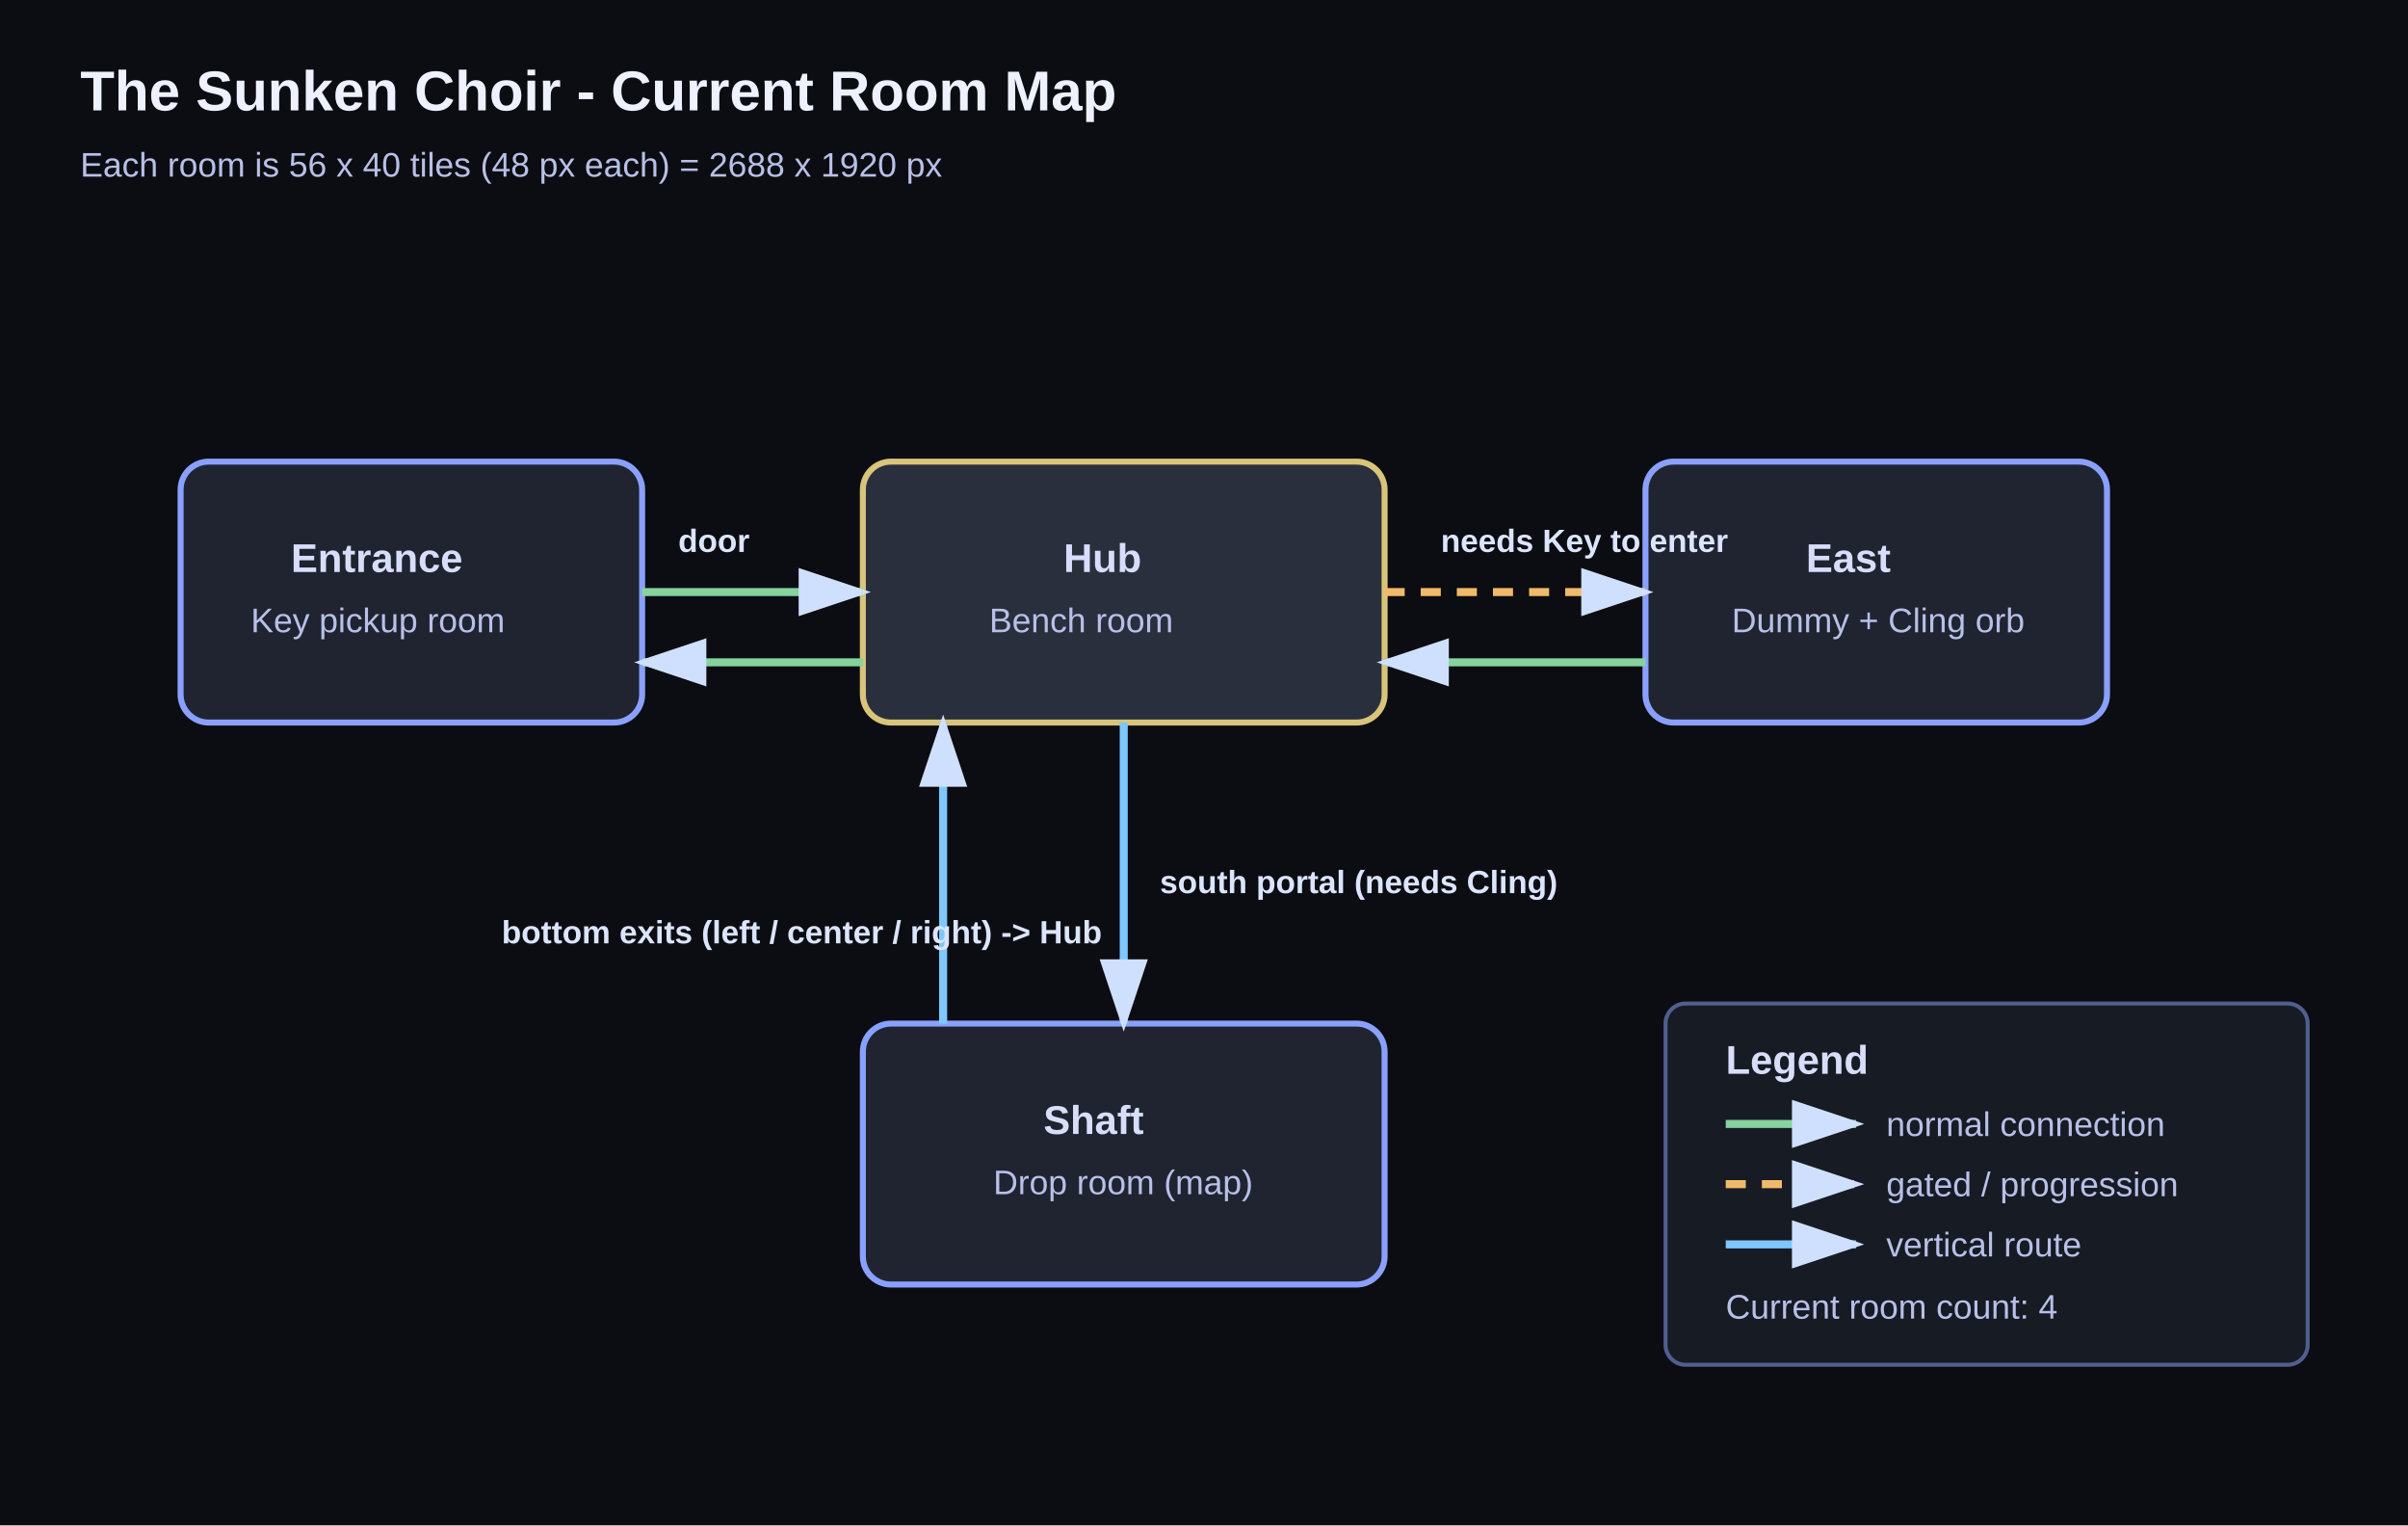
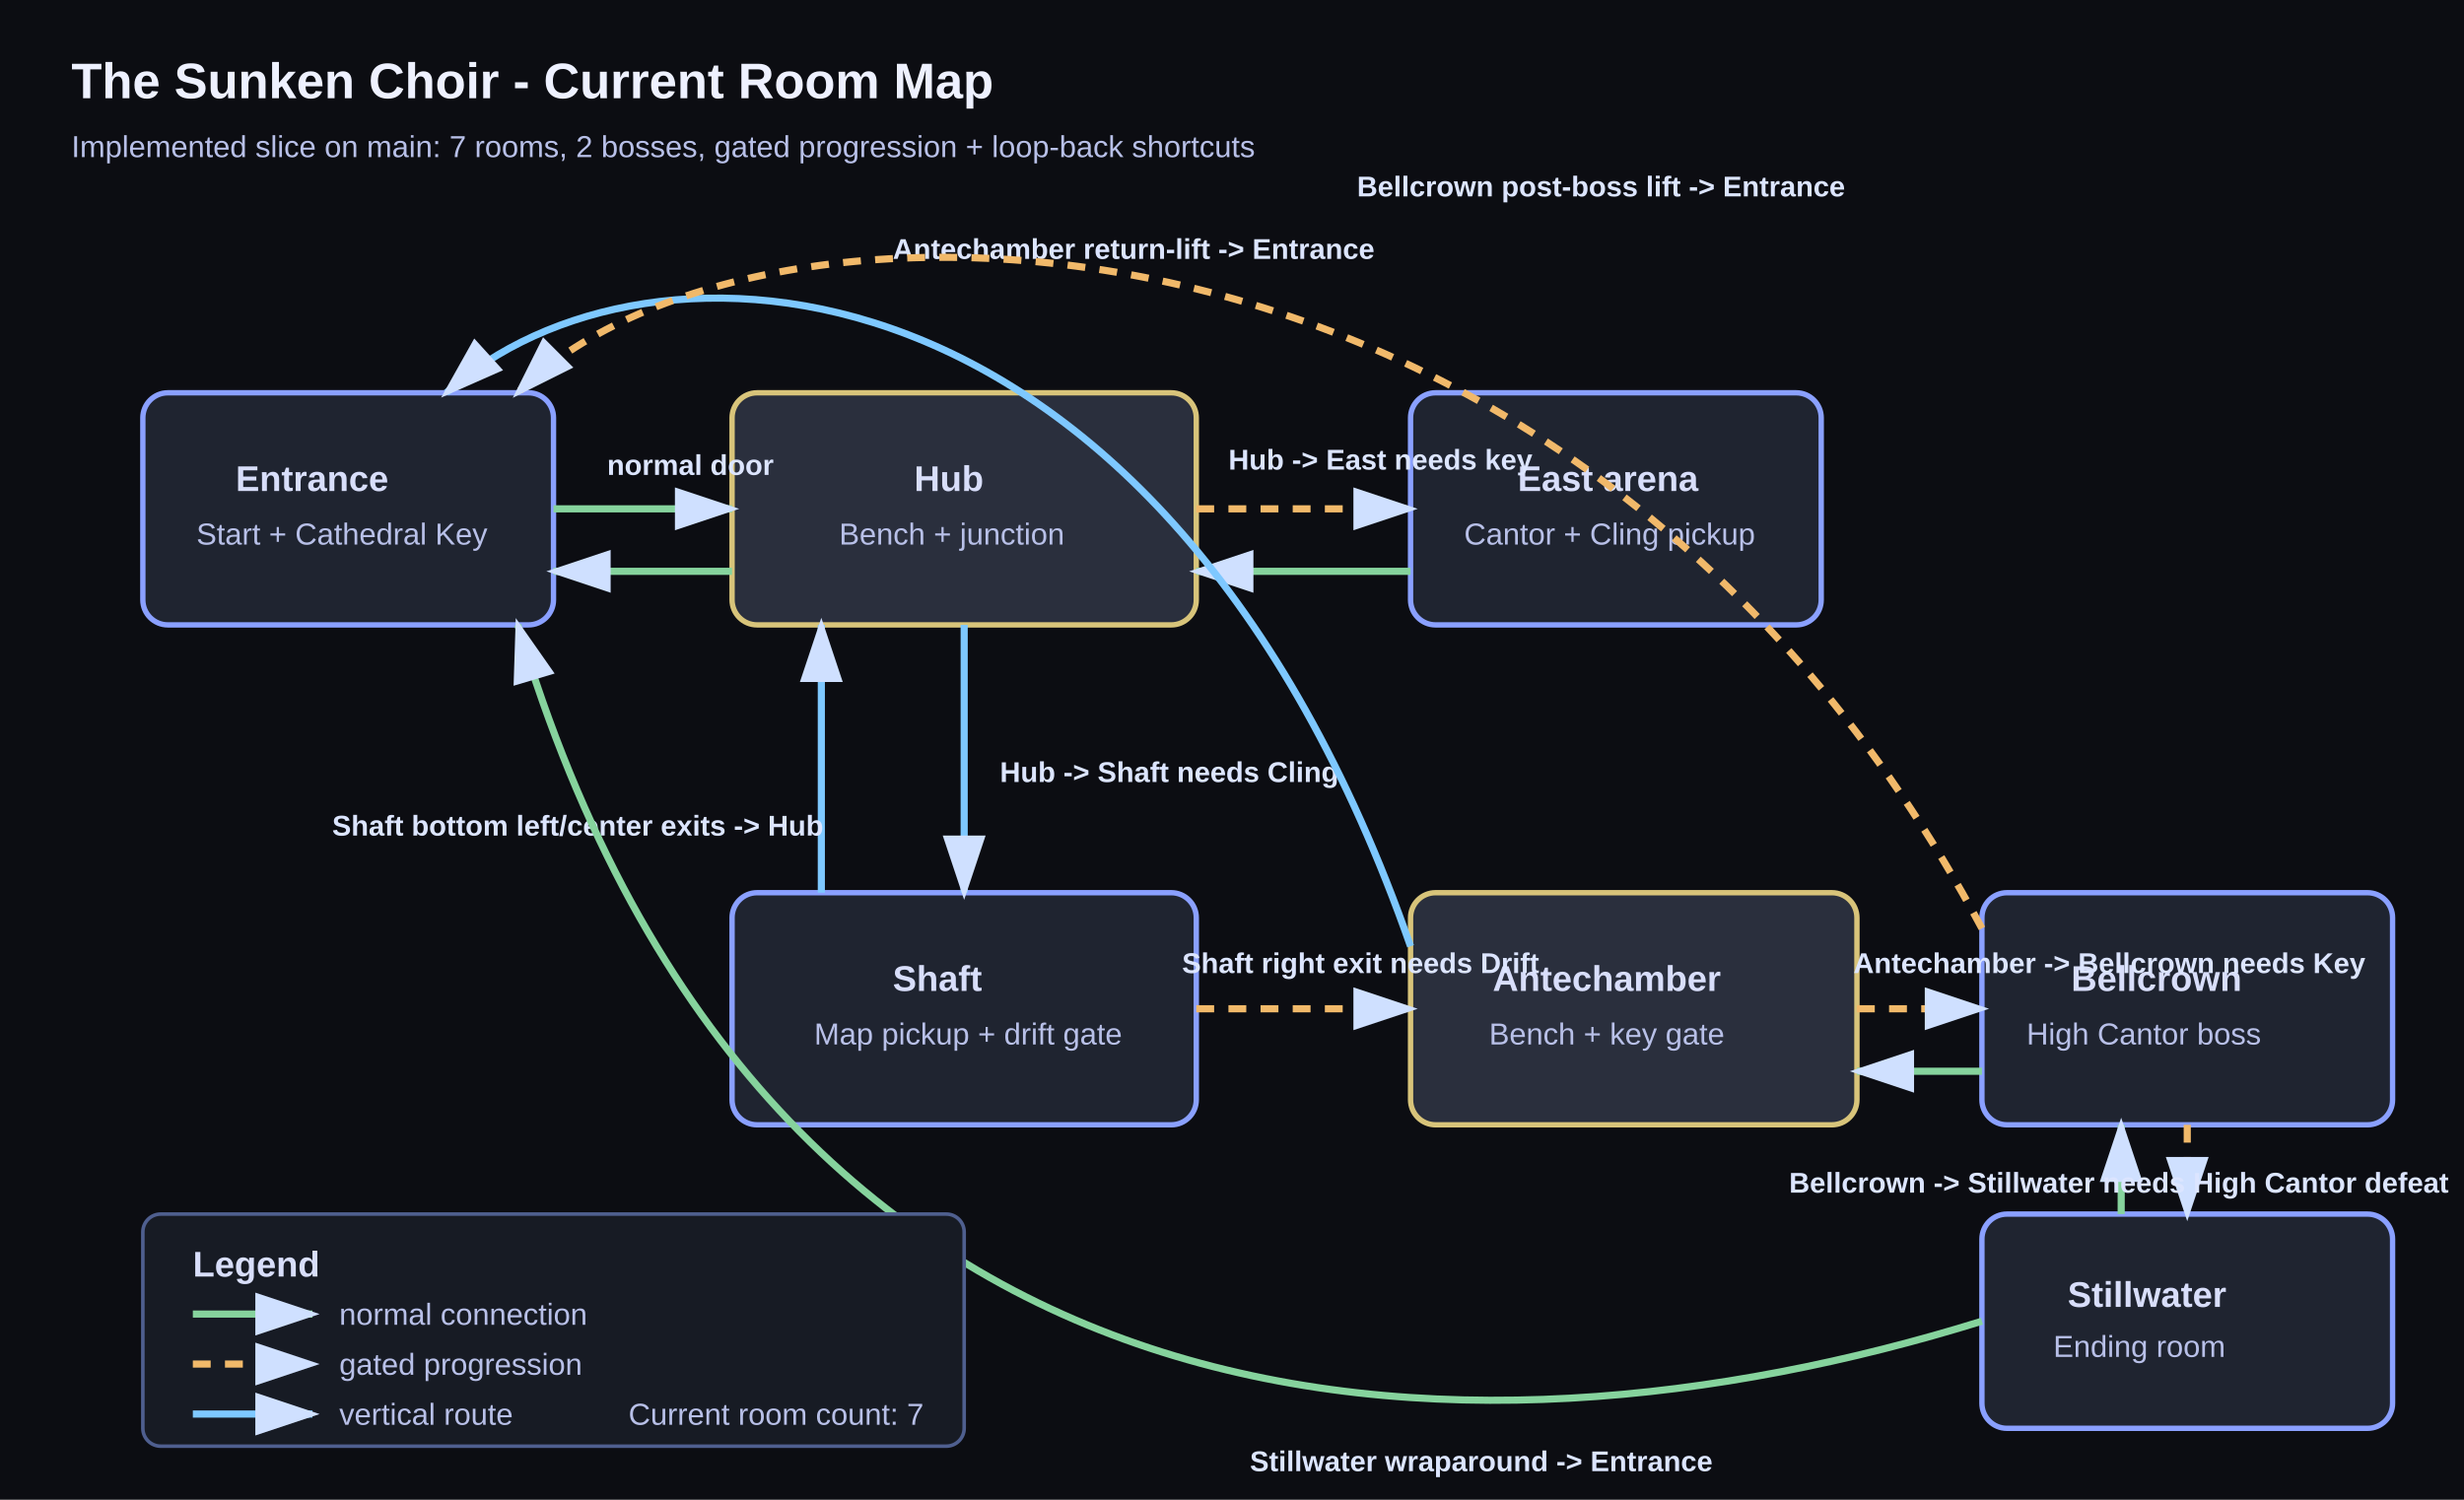
- <svg xmlns="http://www.w3.org/2000/svg" width="1200" height="760" viewBox="0 0 1200 760">
+ <svg xmlns="http://www.w3.org/2000/svg" width="1380" height="840" viewBox="0 0 1380 840">
  <defs>
    <style>
      .bg { fill: #0c0d12; }
      .room { fill: #1f2430; stroke: #8aa0ff; stroke-width: 3; rx: 14; ry: 14; }
      .hub { fill: #2a2f3d; stroke: #d8c47a; }
      .title { fill: #eef1ff; font: 700 28px Arial, sans-serif; }
      .label { fill: #d8defa; font: 600 20px Arial, sans-serif; }
      .meta { fill: #b8c0e8; font: 500 17px Arial, sans-serif; }
      .edge { stroke: #86d39d; stroke-width: 4; fill: none; marker-end: url(#arrow); }
      .edge2 { stroke: #7ec8ff; stroke-width: 4; fill: none; marker-end: url(#arrow); }
      .edgeLocked { stroke: #f1b96a; stroke-width: 4; fill: none; stroke-dasharray: 10 8; marker-end: url(#arrow); }
      .edgeText { fill: #dce5ff; font: 600 16px Arial, sans-serif; }
      .legend { fill: #171b24; stroke: #4f5f8f; stroke-width: 2; rx: 10; ry: 10; }
    </style>
    <marker id="arrow" markerWidth="10" markerHeight="10" refX="8" refY="3" orient="auto" markerUnits="strokeWidth">
      <path d="M0,0 L0,6 L9,3 z" fill="#cfe0ff" />
    </marker>
  </defs>
-   <rect class="bg" x="0" y="0" width="1200" height="760" />
+   <rect class="bg" x="0" y="0" width="1380" height="840" />
  <text class="title" x="40" y="55">The Sunken Choir - Current Room Map</text>
-   <text class="meta" x="40" y="88">Each room is 56 x 40 tiles (48 px each) = 2688 x 1920 px</text>
-   <rect class="room" x="90" y="230" width="230" height="130" />
-   <text class="label" x="145" y="285">Entrance</text>
-   <text class="meta" x="125" y="315">Key pickup room</text>
-   <rect class="room hub" x="430" y="230" width="260" height="130" />
-   <text class="label" x="530" y="285">Hub</text>
-   <text class="meta" x="493" y="315">Bench room</text>
-   <rect class="room" x="820" y="230" width="230" height="130" />
-   <text class="label" x="900" y="285">East</text>
-   <text class="meta" x="863" y="315">Dummy + Cling orb</text>
-   <rect class="room" x="430" y="510" width="260" height="130" />
-   <text class="label" x="520" y="565">Shaft</text>
-   <text class="meta" x="495" y="595">Drop room (map)</text>
-   <path class="edge" d="M320 295 C360 295, 390 295, 430 295" />
-   <path class="edge" d="M430 330 C390 330, 360 330, 320 330" />
-   <text class="edgeText" x="338" y="275">door</text>
-   <path class="edgeLocked" d="M690 295 C735 295, 775 295, 820 295" />
-   <path class="edge" d="M820 330 C775 330, 735 330, 690 330" />
-   <text class="edgeText" x="718" y="275">needs Key to enter</text>
-   <path class="edge2" d="M560 360 C560 420, 560 455, 560 510" />
-   <text class="edgeText" x="578" y="445">south portal (needs Cling)</text>
-   <path class="edge2" d="M470 510 C470 450, 470 410, 470 360" />
-   <text class="edgeText" x="250" y="470">bottom exits (left / center / right) -&gt; Hub</text>
-   <rect class="legend" x="830" y="500" width="320" height="180" />
-   <text class="label" x="860" y="535">Legend</text>
-   <line x1="860" y1="560" x2="925" y2="560" class="edge" />
-   <text class="meta" x="940" y="566">normal connection</text>
-   <line x1="860" y1="590" x2="925" y2="590" class="edgeLocked" />
-   <text class="meta" x="940" y="596">gated / progression</text>
-   <line x1="860" y1="620" x2="925" y2="620" class="edge2" />
-   <text class="meta" x="940" y="626">vertical route</text>
-   <text class="meta" x="860" y="657">Current room count: 4</text>
+   <text class="meta" x="40" y="88">Implemented slice on main: 7 rooms, 2 bosses, gated progression + loop-back shortcuts</text>
+   <rect class="room" x="80" y="220" width="230" height="130" />
+   <text class="label" x="132" y="275">Entrance</text>
+   <text class="meta" x="110" y="305">Start + Cathedral Key</text>
+   <rect class="room hub" x="410" y="220" width="260" height="130" />
+   <text class="label" x="512" y="275">Hub</text>
+   <text class="meta" x="470" y="305">Bench + junction</text>
+   <rect class="room" x="790" y="220" width="230" height="130" />
+   <text class="label" x="850" y="275">East arena</text>
+   <text class="meta" x="820" y="305">Cantor + Cling pickup</text>
+   <rect class="room" x="410" y="500" width="260" height="130" />
+   <text class="label" x="500" y="555">Shaft</text>
+   <text class="meta" x="456" y="585">Map pickup + drift gate</text>
+   <rect class="room hub" x="790" y="500" width="250" height="130" />
+   <text class="label" x="836" y="555">Antechamber</text>
+   <text class="meta" x="834" y="585">Bench + key gate</text>
+   <rect class="room" x="1110" y="500" width="230" height="130" />
+   <text class="label" x="1160" y="555">Bellcrown</text>
+   <text class="meta" x="1135" y="585">High Cantor boss</text>
+   <rect class="room" x="1110" y="680" width="230" height="120" />
+   <text class="label" x="1158" y="732">Stillwater</text>
+   <text class="meta" x="1150" y="760">Ending room</text>
+   <path class="edge" d="M310 285 C350 285, 370 285, 410 285" />
+   <path class="edge" d="M410 320 C370 320, 350 320, 310 320" />
+   <text class="edgeText" x="340" y="266">normal door</text>
+   <path class="edgeLocked" d="M670 285 C710 285, 750 285, 790 285" />
+   <path class="edge" d="M790 320 C750 320, 710 320, 670 320" />
+   <text class="edgeText" x="688" y="263">Hub -&gt; East needs key</text>
+   <path class="edge2" d="M540 350 C540 410, 540 450, 540 500" />
+   <text class="edgeText" x="560" y="438">Hub -&gt; Shaft needs Cling</text>
+   <path class="edge2" d="M460 500 C460 445, 460 402, 460 350" />
+   <text class="edgeText" x="186" y="468">Shaft bottom left/center exits -&gt; Hub</text>
+   <path class="edgeLocked" d="M670 565 C720 565, 740 565, 790 565" />
+   <text class="edgeText" x="662" y="545">Shaft right exit needs Drift</text>
+   <path class="edgeLocked" d="M1040 565 C1070 565, 1080 565, 1110 565" />
+   <path class="edge" d="M1110 600 C1080 600, 1070 600, 1040 600" />
+   <text class="edgeText" x="1038" y="545">Antechamber -&gt; Bellcrown needs Key</text>
+   <path class="edgeLocked" d="M1225 630 C1225 652, 1225 662, 1225 680" />
+   <path class="edge" d="M1188 680 C1188 662, 1188 652, 1188 630" />
+   <text class="edgeText" x="1002" y="668">Bellcrown -&gt; Stillwater needs High Cantor defeat</text>
+   <path class="edge2" d="M790 530 C650 130, 360 120, 250 220" />
+   <text class="edgeText" x="500" y="145">Antechamber return-lift -&gt; Entrance</text>
+   <path class="edgeLocked" d="M1110 520 C880 90, 420 90, 290 220" />
+   <text class="edgeText" x="760" y="110">Bellcrown post-boss lift -&gt; Entrance</text>
+   <path class="edge" d="M1110 740 C820 830, 430 820, 290 350" />
+   <text class="edgeText" x="700" y="824">Stillwater wraparound -&gt; Entrance</text>
+   <rect class="legend" x="80" y="680" width="460" height="130" />
+   <text class="label" x="108" y="715">Legend</text>
+   <line x1="108" y1="736" x2="175" y2="736" class="edge" />
+   <text class="meta" x="190" y="742">normal connection</text>
+   <line x1="108" y1="764" x2="175" y2="764" class="edgeLocked" />
+   <text class="meta" x="190" y="770">gated progression</text>
+   <line x1="108" y1="792" x2="175" y2="792" class="edge2" />
+   <text class="meta" x="190" y="798">vertical route</text>
+   <text class="meta" x="352" y="798">Current room count: 7</text>
</svg>
